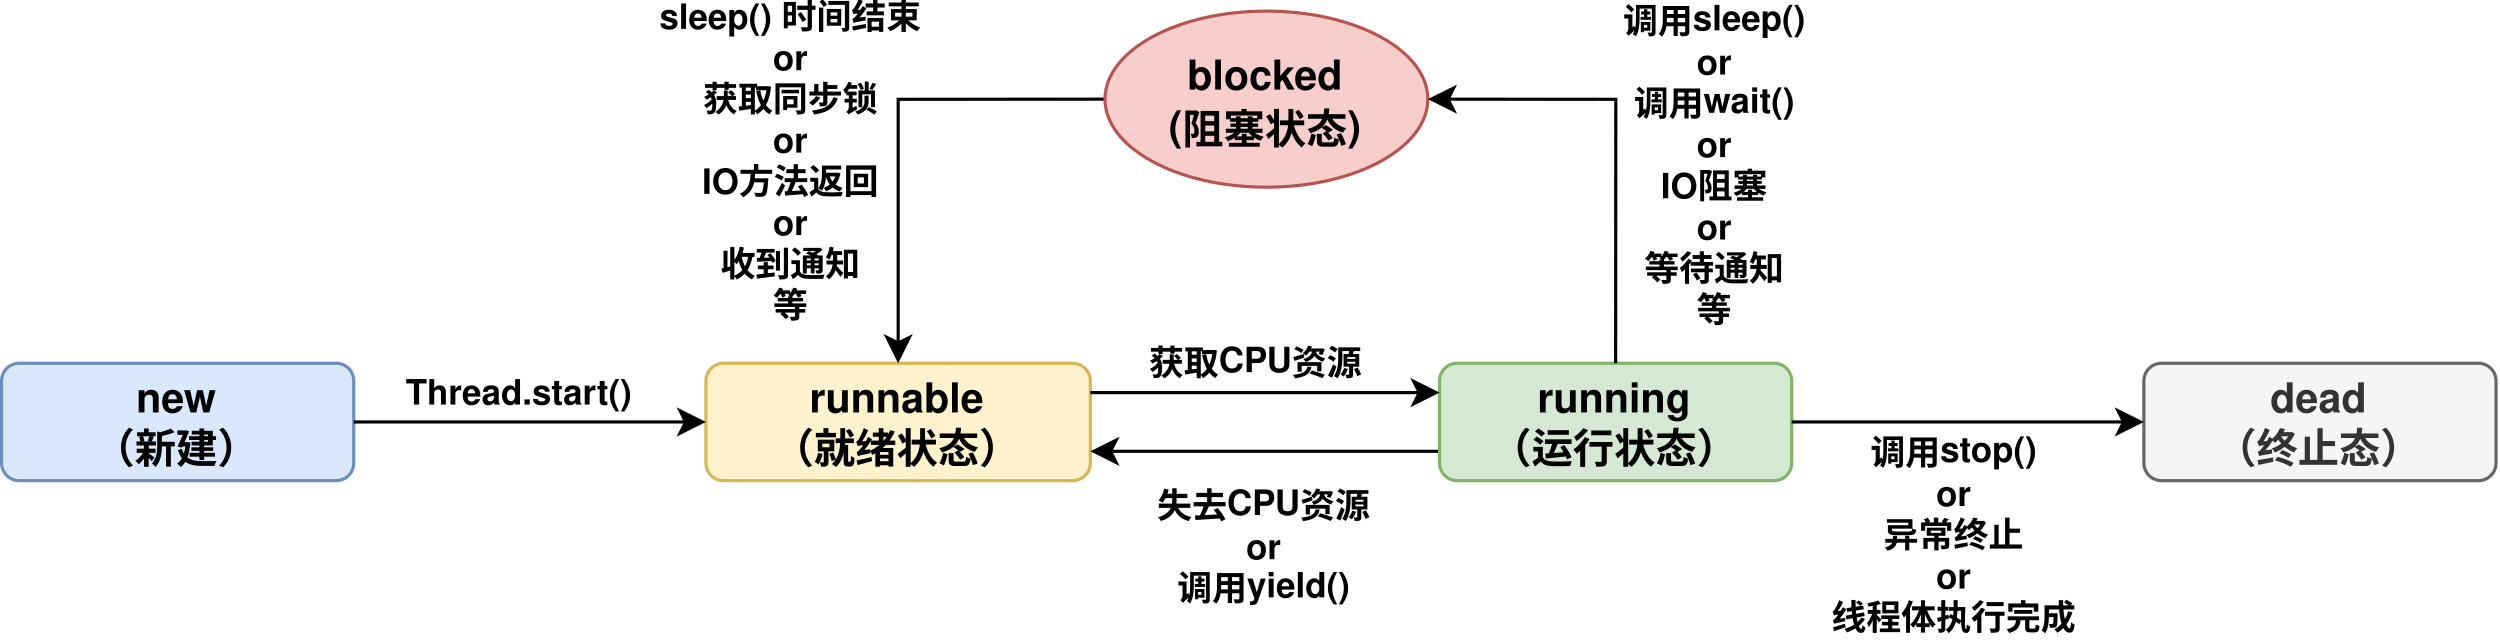
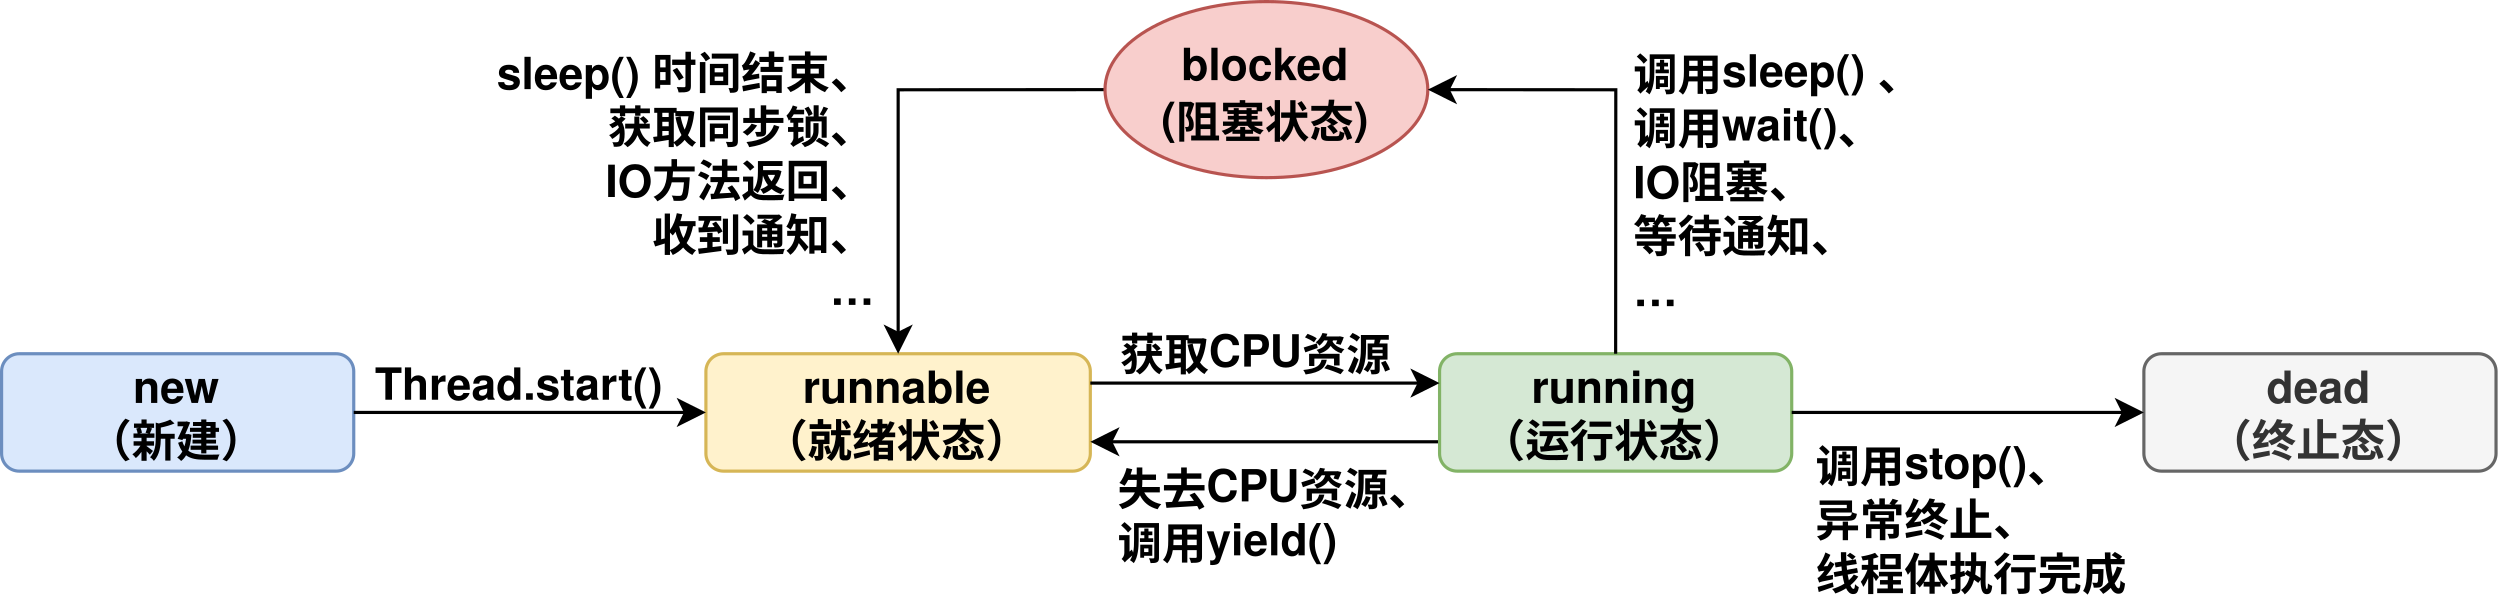
- <svg xmlns="http://www.w3.org/2000/svg" version="1.1" width="788px" height="202px" viewBox="-0.5 -0.5 788 202" content="&lt;mxfile host=&quot;drawio-plugin&quot; modified=&quot;2024-06-06T07:52:07.322Z&quot; agent=&quot;Mozilla/5.0 (Windows NT 10.0; Win64; x64) AppleWebKit/537.36 (KHTML, like Gecko) Chrome/122.0.0.0 Safari/537.36&quot; etag=&quot;nAEU23oBpbUXvRc8A8On&quot; version=&quot;22.1.22&quot; type=&quot;embed&quot;&gt;&lt;diagram id=&quot;C5RBs43oDa-KdzZeNtuy&quot; name=&quot;Page-1&quot;&gt;1Vrdcps4GH0azXQv4gGEQFyCTbLppj/bNk27NzuykW0ajFyQEztPv5IQBgx27NaOs05mIglJYH3nO+dIBMD+bHmVkfn0HYtoAiwjWgI4AJZlGtAQf2TLqmhxkVU0TLI40p2qhs/xEy1H6tZFHNG80ZEzlvB43mwcsTSlI95oI1nGHpvdxixp3nVOJrTV8HlEknbrXRzxadGKLbdq/5PGk6m+M8KwuDAko/tJxhapvl3KUlpcmZFyFv0V8ymJ2GOtCYYA9jPGeFGaLfs0kataLtjd9eouubl3rt7+nf8kt8FfX95/vSgmuzxkyPq7ZTTlvzz1P+n7r87tj+uHry6dOWYM2c1UDzEeSLLQC5nSR2A5wIIisjAA4SUI+gBjEDrAc0BggBCBIACBX17y9OrwVRkLtZxU3tYUU4xZyjVeTCjqk4TkMthy+pxn7H4dMNl7vcjy8jhOkj5LWKbmhRGheDxaD6tdcUaYDsflzfSTyOkE3DiJU5rpGfdcSb3iDzTjdFkDmF7ZK8pmlGcr0UVfLTGiswdaelUeKyyapp51WsMh1PgkGv6T9cxVJEVBB/OAwJq4FdlskaZkKJamM7xIxjYwQejK8Pq+LGAfBI6MPDYANl8+4OPx2Bp1Bjxyhg5yzhlw23o+4pbZM13bW3/wSwLAawGgFTcaCQ7VVZbxKZuwlCRh1RpUkZWLWfW5YWyuV/wH5Xyl400WnG0gwG4F6aCI5GyRjejzDMZJNqF8j4SQ33lngDOaEB4/NHWlKzxqqJ9lZFXrMGdxyvPazB9lQ4Ub03V7FmpCx3Z7qEndvzBIFIpnqSCz/lJ7oWh2c3334ebzu1vzeoVCL/y4WLB1XlQg+jLNKIl6uVhw/uaPTkjdkKFwFzAgSTxJRfNIRFomZCDTKxaa7esLsziKCpjRPH5S3FQATa+imBEFAA068rwOMVlP5D2DtZiXVKHkfB9W2J1Dm7Sw9jH6mRuOoIsujJ5p2XYjgnqiw+DWgsaF2VSeC685AxuPc5EXm2xyGDTY2+W/i3vyaYZh/4rEY/5pwC/sNr8IEfFtJSII4FDoSP/jLQgxCETVljoiXINn1PRHxKguRlhqkHBmQno8G/h4FdMk2gKyU/AWXcb8mx4jy99lueciXR0sa9cGq7KSinX8pidVlfowWa/GqVo58DAIn5JDraOTaIlOo2cYuIn7cqfxq8A/KrJ3LseGd4rTSbd1ErC9lLgWBd8EuP8arFOEKI7sLuuErSF0zmmdbBe21OzsftlqK93Z7FJJQ2aDhqw9acho0pC1Fw2diFhKvniWWMqUO5472xcNndoGO7QNK0lzlbaJdHe2aNtL+qGaeGwm80n8kLUt1w/2Q0IYoOW6JzBEZpNZTuKHjOVs8DQfuG9//nxC72bj3M1uO45SImGUuxVD7bGLQxV/AHzrnHtsJH86D1XUZ4v3rvUrPh2o2grvUymL46GzKksnLs4tLC/oGXflxSthdtTJ7M1tR87ZXO46tm1TkEpRtd0JsPxt5/PWsa7UCWEXRcEXiiJaxIZpADyoKMADvluzkWI7FaqCIyc/o7ocsjXZR112JsoxxEWyUlMH4FHUBW+QywnEpRO21vlIpHtTvNuMnugAsHNpzncA+FtE1D6fzxNKFe8Y6mWLqzaQnirYmmIKmvAEX1zuOkVpGlVZENxR8IikJ6SmtaXd2DLJ9YfyfY+nrC0EHir3ubaaTzxLuP0RHNktUHfGil3FDYW/8dRbBfHs4hGapCgeq8PzvA5626SzZ8C8M3+PcJAITdtpstBRmO0CNt34hWm/FLm1nfMwYaN7WjfPbxRmsUwCKYumhF/rmKXjpDBJ4nlOQdsxt0zthi3GI9r96mmIkY2MFzwvgY7ba+qOVXJZ3dQapjxybPlahPR7guNT2Bmd7VqU1kL0va5DBx3UHnJOe+q3WV2uelfOvBIxc/Zx1Vre+hbwD3gH8Ehivt2MS6Fq8cIO813ojDTuwlij/7UsHe66dybxMVy3aTrehogcRZvKVwa/I0WiWv2rTtG9+k8oGP4H&lt;/diagram&gt;&lt;/mxfile&gt;">
+ <svg xmlns="http://www.w3.org/2000/svg" version="1.1" width="788px" height="190px" viewBox="-0.5 -0.5 788 190" content="&lt;mxfile host=&quot;drawio-plugin&quot; modified=&quot;2024-06-11T04:25:06.261Z&quot; agent=&quot;Mozilla/5.0 (Windows NT 10.0; Win64; x64) AppleWebKit/537.36 (KHTML, like Gecko) Chrome/122.0.0.0 Safari/537.36&quot; etag=&quot;ARoizaaAEzABQbD7_lH0&quot; version=&quot;22.1.22&quot; type=&quot;embed&quot;&gt;&lt;diagram id=&quot;C5RBs43oDa-KdzZeNtuy&quot; name=&quot;Page-1&quot;&gt;zVrbcqM4FPwaVc0+xGUuAvEINslmNnOfTGb2ZQsbYTPByANyYufrVxLirjh24sR2UhUQ0gHr9OluiQBjtFhfZMFy/oGEOAH6MFwDYwx0XRvqDvvDWzZFiw31omGWxaHsVDd8ix9wOVK2ruIQ562OlJCExst245SkKZ7SVluQZeS+3S0iSfuuy2CGew3fpkHSb72JQzovWpFu1+1/43g2l3eGyCguTILp7Swjq1TeLiUpLq4sgjKK/Ir5PAjJfaPJ8IExygihxdFiPcIJn9Vywm4uNzfJ1a118f5L/ie49v75/vHHWRHsfJ8h1XfLcEqfHfrf9OMP6/r35d0PGy8sLTbI1VwOGd4FyUpOZIrvgW4B3WCZNTzgnwNvBBACvgUcC3hD4EPgecBzy0sSODndlLkQ04n5bTUWIiIplXjRTHY+S4KcJ5uHz2lGbquE8d7VJPPLUZwkI5KQTMQ1wgCjaFoNa1yxpghPovJm8kl4OAY3GsQpzmTEJJjgxKtyXoYQWWffdrd5lvm4wxnF6wb85LxfYLLANNuwLvJqiSBZW0ZZbPc1UjVNRp03UGpI9AayOGZV5DrP7ECmeo+0a6iX92yVpsGETZwy+ZBn3tOAb/Pkuy4/QC7wLI4LNARIe3s4RFGkT5VwCK2JBa3ThYOpP40HXRtotulUH/SW8HB68OhlFYeMf+UpyeiczEgaJH7d6tV551Nd97kiZCnz8RtTupFoCFaUKPDRTeEhU5aTVTbFT9MjDbIZpjvUE5+UrQjIcBLQ+K4tWqr8iaFulgWbRocliVOaNyJ/5g01sDTbHuiwjS3THsC2LjxjEDsonqXGVPWldoLZ4ury5tPVtw/X2uUG+o7/ebUiVeHUKPs+z3AQDnI24fTdX0rMXfH8s0wHSTxLWfOUZZrXs8frL2aGwJUXFnEYFjjEefwgqK1AopxFFhF6AI4VGOticDvmuqTSx+D2IuvyRmWS5DO37IaKT4YDTTfNVgZloP3g1oPGmdYWrjOnHYFEUc7qoks3+0GDvF//t7oNvi6QMboI4oh+HdMzs09ATINcU2gQBMhnMjT6fA18BDx2anIZYpbEYfbEkHrU1DHE5YtZPqZajglctIlxEj4CsNcgNbyO6U85hh//4scDG8rT8bpxbbwpT1I2hz9lUHHSHMbP63HirBy4H3y74C8LK8ERPTyj6gen1KoIkG210KobLyuCg6J862R0bFicztQujMH4XGAcAVcDaHQKLiyEGIWmyoUhfWJYp+vCTNvo6d7Rjbne18SjOa+StLQWaek7ktawTVr6TqR1LJ9Xks2TrFRW7OGM3q5wUcqkoZBJJNTRFjLJ2MJSy+SbWqtn2/lnWiv9MTLY21qdDQeGbtuv4K20NvW8irUarhfjh+XYfv/nzwP8sIhyO7tWbPmEzHOrBUes9ovNH3cMXP2Yq33If5SbP+LziI1v9Cs+ClQ9Cu/jCJPlwKMKkxI1x9alnSmji7g38K/byuxEhAIqhaK9KMopWbI1kXIBBUW1i0WYh/ivghpU42wuN8y0sgOXCRNrYUu4MXAMwSQOcO2GmWULPF8cWDzwjiIllykHlKj9lktPS9TWejqEQnFqa4vJC1c+ZWijLXzG8BU0SglX/Xhso16qbze9x9qzVM7d8fYsX8RQ/TcSeYIxJyRWAPzlky3WuY44MCX/FDziMEI5f2zjp22G+QEjloJkOG9BEdIUlqYf4PJT+d7LEdbZAA4sl+GmiMWewVff2uJdPHFHJKiW3Yj1csS7E/a8/NaqcTpvc62dyC8rlP/t2K/Ldl2k97G8tb4PsPVpaGZ72+dA3Oe0GRW+FfX17fkkIdNb3HTo7wRoEa8ALpqawGB3K0ixu5kk8TJXmaSec+54bzTF6jdtEwRNODyZPR3DsgeolTi9pLmmcx5qfBO1Z54hHMDHcfIidjuifa4ErRKxX00N22vred+d56Nu6qis+raSOxEhtHax6g1p3OV9x30QU7W15wrX5xK1lWd6ySw7XwIwmw5fQ89O38xvre5DmHlNszrSc5j9pvYKAb1czthp/b9PRff6X8sM/38=&lt;/diagram&gt;&lt;/mxfile&gt;">
  <defs />
  <g>
-     <rect x="0" y="114" width="111" height="37" rx="5.55" ry="5.55" fill="#dae8fc" stroke="#6c8ebf" pointer-events="all" />
-     <g fill="rgb(0, 0, 0)" font-family="Helvetica" font-weight="bold" text-anchor="middle" font-size="13px">
-       <text x="55" y="129.5">new</text>
-       <text x="55" y="145.5">（新建）</text>
+     <rect x="0" y="111" width="111" height="37" rx="5.55" ry="5.55" fill="#dae8fc" stroke="#6c8ebf" pointer-events="all" />
+     <g fill="rgb(0, 0, 0)" font-family="Helvetica" font-weight="bold" text-anchor="middle" font-size="14px">
+       <text x="55" y="126.5">new</text>
+       <text x="55" y="143.5">（新建）</text>
    </g>
-     <rect x="222" y="114" width="121.17" height="37" rx="5.55" ry="5.55" fill="#fff2cc" stroke="#d6b656" pointer-events="all" />
-     <g fill="rgb(0, 0, 0)" font-family="Helvetica" font-weight="bold" text-anchor="middle" font-size="13px">
-       <text x="282.09" y="129.5">runnable</text>
-       <text x="282.09" y="145.5">（就绪状态）</text>
+     <rect x="222" y="111" width="121.17" height="37" rx="5.55" ry="5.55" fill="#fff2cc" stroke="#d6b656" pointer-events="all" />
+     <g fill="rgb(0, 0, 0)" font-family="Helvetica" font-weight="bold" text-anchor="middle" font-size="14px">
+       <text x="282.09" y="126.5">runnable</text>
+       <text x="282.09" y="143.5">（就绪状态）</text>
    </g>
-     <path d="M 111 132.5 L 157.3 132.5 L 215.63 132.5" fill="none" stroke="rgb(0, 0, 0)" stroke-miterlimit="10" pointer-events="stroke" />
-     <path d="M 220.88 132.5 L 213.88 136 L 215.63 132.5 L 213.88 129 Z" fill="rgb(0, 0, 0)" stroke="rgb(0, 0, 0)" stroke-miterlimit="10" pointer-events="all" />
-     <g fill="rgb(0, 0, 0)" font-family="Helvetica" font-weight="bold" text-anchor="middle" font-size="11px">
-       <text x="163" y="127">Thread.start()</text>
+     <path d="M 111 129.5 L 157.3 129.5 L 215.63 129.5" fill="none" stroke="rgb(0, 0, 0)" stroke-miterlimit="10" pointer-events="stroke" />
+     <path d="M 220.88 129.5 L 213.88 133 L 215.63 129.5 L 213.88 126 Z" fill="rgb(0, 0, 0)" stroke="rgb(0, 0, 0)" stroke-miterlimit="10" pointer-events="all" />
+     <g fill="rgb(0, 0, 0)" font-family="Helvetica" font-weight="bold" text-anchor="middle" font-size="14px">
+       <text x="163" y="125.5">Thread.start()</text>
    </g>
-     <path d="M 453.25 141.75 L 349.54 141.75" fill="none" stroke="rgb(0, 0, 0)" stroke-miterlimit="10" pointer-events="stroke" />
-     <path d="M 344.29 141.75 L 351.29 138.25 L 349.54 141.75 L 351.29 145.25 Z" fill="rgb(0, 0, 0)" stroke="rgb(0, 0, 0)" stroke-miterlimit="10" pointer-events="all" />
-     <g fill="rgb(0, 0, 0)" font-family="Helvetica" font-weight="bold" text-anchor="middle" font-size="11px">
-       <text x="397.75" y="162.75">失去CPU资源</text>
-       <text x="397.75" y="175.75">or</text>
-       <text x="397.75" y="188.75">调用yield()</text>
+     <path d="M 453.25 138.75 L 349.54 138.75" fill="none" stroke="rgb(0, 0, 0)" stroke-miterlimit="10" pointer-events="stroke" />
+     <path d="M 344.29 138.75 L 351.29 135.25 L 349.54 138.75 L 351.29 142.25 Z" fill="rgb(0, 0, 0)" stroke="rgb(0, 0, 0)" stroke-miterlimit="10" pointer-events="all" />
+     <g fill="rgb(0, 0, 0)" font-family="Helvetica" font-weight="bold" font-size="14px">
+       <text x="351.75" y="158.75">失去CPU资源、</text>
+       <text x="351.75" y="175.75">调用yield()</text>
    </g>
-     <rect x="453.25" y="114" width="111" height="37" rx="5.55" ry="5.55" fill="#d5e8d4" stroke="#82b366" pointer-events="all" />
-     <g fill="rgb(0, 0, 0)" font-family="Helvetica" font-weight="bold" text-anchor="middle" font-size="13px">
-       <text x="508.25" y="129.5">running</text>
-       <text x="508.25" y="145.5">（运行状态）</text>
+     <rect x="453.25" y="111" width="111" height="37" rx="5.55" ry="5.55" fill="#d5e8d4" stroke="#82b366" pointer-events="all" />
+     <g fill="rgb(0, 0, 0)" font-family="Helvetica" font-weight="bold" text-anchor="middle" font-size="14px">
+       <text x="508.25" y="126.5">running</text>
+       <text x="508.25" y="143.5">（运行状态）</text>
    </g>
-     <path d="M 343.17 123.25 L 446.88 123.25" fill="none" stroke="rgb(0, 0, 0)" stroke-miterlimit="10" pointer-events="stroke" />
-     <path d="M 452.13 123.25 L 445.13 126.75 L 446.88 123.25 L 445.13 119.75 Z" fill="rgb(0, 0, 0)" stroke="rgb(0, 0, 0)" stroke-miterlimit="10" pointer-events="all" />
-     <g fill="rgb(0, 0, 0)" font-family="Helvetica" font-weight="bold" text-anchor="middle" font-size="11px">
-       <text x="395.17" y="117.75">获取CPU资源</text>
+     <path d="M 343.17 120.25 L 446.88 120.25" fill="none" stroke="rgb(0, 0, 0)" stroke-miterlimit="10" pointer-events="stroke" />
+     <path d="M 452.13 120.25 L 445.13 123.75 L 446.88 120.25 L 445.13 116.75 Z" fill="rgb(0, 0, 0)" stroke="rgb(0, 0, 0)" stroke-miterlimit="10" pointer-events="all" />
+     <g fill="rgb(0, 0, 0)" font-family="Helvetica" font-weight="bold" text-anchor="middle" font-size="14px">
+       <text x="395.17" y="116.25">获取CPU资源</text>
    </g>
-     <rect x="675.25" y="114" width="111" height="37" rx="5.55" ry="5.55" fill="#f5f5f5" stroke="#666666" pointer-events="all" />
-     <g fill="#333333" font-family="Helvetica" font-weight="bold" text-anchor="middle" font-size="13px">
-       <text x="730.25" y="129.5">dead</text>
-       <text x="730.25" y="145.5">（终止态）</text>
+     <rect x="675.25" y="111" width="111" height="37" rx="5.55" ry="5.55" fill="#f5f5f5" stroke="#666666" pointer-events="all" />
+     <g fill="#333333" font-family="Helvetica" font-weight="bold" text-anchor="middle" font-size="14px">
+       <text x="730.25" y="126.5">dead</text>
+       <text x="730.25" y="143.5">（终止态）</text>
    </g>
-     <path d="M 564.25 132.5 L 668.88 132.5" fill="none" stroke="rgb(0, 0, 0)" stroke-miterlimit="10" pointer-events="stroke" />
-     <path d="M 674.13 132.5 L 667.13 136 L 668.88 132.5 L 667.13 129 Z" fill="rgb(0, 0, 0)" stroke="rgb(0, 0, 0)" stroke-miterlimit="10" pointer-events="all" />
-     <g fill="rgb(0, 0, 0)" font-family="Helvetica" font-weight="bold" text-anchor="middle" font-size="11px">
-       <text x="615.25" y="146">调用stop()</text>
-       <text x="615.25" y="159">or</text>
-       <text x="615.25" y="172">异常终止</text>
-       <text x="615.25" y="185">or</text>
-       <text x="615.25" y="198">线程体执行完成</text>
+     <path d="M 564.25 129.5 L 668.88 129.5" fill="none" stroke="rgb(0, 0, 0)" stroke-miterlimit="10" pointer-events="stroke" />
+     <path d="M 674.13 129.5 L 667.13 133 L 668.88 129.5 L 667.13 126 Z" fill="rgb(0, 0, 0)" stroke="rgb(0, 0, 0)" stroke-miterlimit="10" pointer-events="all" />
+     <g fill="rgb(0, 0, 0)" font-family="Helvetica" font-weight="bold" font-size="14px">
+       <text x="571.75" y="151.5">调用stop()、</text>
+       <text x="571.75" y="168.5">异常终止、</text>
+       <text x="571.75" y="185.5">线程体执行完成</text>
    </g>
-     <path d="M 347.8 30.75 L 282.6 30.8 L 282.6 107.63" fill="none" stroke="rgb(0, 0, 0)" stroke-miterlimit="10" pointer-events="stroke" />
-     <path d="M 282.6 112.88 L 279.1 105.88 L 282.6 107.63 L 286.1 105.88 Z" fill="rgb(0, 0, 0)" stroke="rgb(0, 0, 0)" stroke-miterlimit="10" pointer-events="all" />
-     <g fill="rgb(0, 0, 0)" font-family="Helvetica" font-weight="bold" text-anchor="middle" font-size="11px">
-       <text x="248.6" y="8.6">sleep() 时间结束</text>
-       <text x="248.6" y="21.6">or</text>
-       <text x="248.6" y="34.6">获取同步锁</text>
-       <text x="248.6" y="47.6">or</text>
-       <text x="248.6" y="60.6">IO方法返回</text>
-       <text x="248.6" y="73.6">or</text>
-       <text x="248.6" y="86.6">收到通知</text>
-       <text x="248.6" y="99.6">等</text>
+     <path d="M 347.8 27.75 L 282.6 27.8 L 282.6 104.63" fill="none" stroke="rgb(0, 0, 0)" stroke-miterlimit="10" pointer-events="stroke" />
+     <path d="M 282.6 109.88 L 279.1 102.88 L 282.6 104.63 L 286.1 102.88 Z" fill="rgb(0, 0, 0)" stroke="rgb(0, 0, 0)" stroke-miterlimit="10" pointer-events="all" />
+     <g fill="rgb(0, 0, 0)" font-family="Helvetica" font-weight="bold" text-anchor="end" font-size="14px">
+       <text x="275.1" y="27.6">sleep() 时间结束、</text>
+       <text x="275.1" y="44.6">获取同步锁、</text>
+       <text x="275.1" y="61.6">IO方法返回、</text>
+       <text x="275.1" y="78.6">收到通知、</text>
+       <text x="275.1" y="95.6">…</text>
    </g>
-     <ellipse cx="398.67" cy="30.75" rx="50.875" ry="27.75" fill="#f8cecc" stroke="#b85450" pointer-events="all" />
-     <g fill="rgb(0, 0, 0)" font-family="Helvetica" font-weight="bold" text-anchor="middle" font-size="13px">
-       <text x="398.17" y="27.75">blocked</text>
-       <text x="398.17" y="43.75">(阻塞状态)</text>
+     <ellipse cx="398.67" cy="27.75" rx="50.875" ry="27.75" fill="#f8cecc" stroke="#b85450" pointer-events="all" />
+     <g fill="rgb(0, 0, 0)" font-family="Helvetica" font-weight="bold" text-anchor="middle" font-size="14px">
+       <text x="398.17" y="24.75">blocked</text>
+       <text x="398.17" y="41.75">(阻塞状态)</text>
    </g>
-     <path d="M 508.75 114 L 508.8 30.8 L 455.92 30.76" fill="none" stroke="rgb(0, 0, 0)" stroke-miterlimit="10" pointer-events="stroke" />
-     <path d="M 450.67 30.75 L 457.67 27.26 L 455.92 30.76 L 457.67 34.26 Z" fill="rgb(0, 0, 0)" stroke="rgb(0, 0, 0)" stroke-miterlimit="10" pointer-events="all" />
-     <g fill="rgb(0, 0, 0)" font-family="Helvetica" font-weight="bold" text-anchor="middle" font-size="11px">
-       <text x="539.79" y="10">调用sleep() </text>
-       <text x="539.79" y="23">or</text>
-       <text x="539.79" y="36">调用wait()</text>
-       <text x="539.79" y="49">or</text>
-       <text x="539.79" y="62">IO阻塞</text>
-       <text x="539.79" y="75">or</text>
-       <text x="539.79" y="88">等待通知</text>
-       <text x="539.79" y="101">等</text>
+     <path d="M 508.75 111 L 508.8 27.8 L 455.92 27.76" fill="none" stroke="rgb(0, 0, 0)" stroke-miterlimit="10" pointer-events="stroke" />
+     <path d="M 450.67 27.75 L 457.67 24.26 L 455.92 27.76 L 457.67 31.26 Z" fill="rgb(0, 0, 0)" stroke="rgb(0, 0, 0)" stroke-miterlimit="10" pointer-events="all" />
+     <g fill="rgb(0, 0, 0)" font-family="Helvetica" font-weight="bold" font-size="14px">
+       <text x="514.29" y="28">调用sleep() 、</text>
+       <text x="514.29" y="45">调用wait()、</text>
+       <text x="514.29" y="62">IO阻塞、</text>
+       <text x="514.29" y="79">等待通知、</text>
+       <text x="514.29" y="96">…</text>
    </g>
  </g>
</svg>
